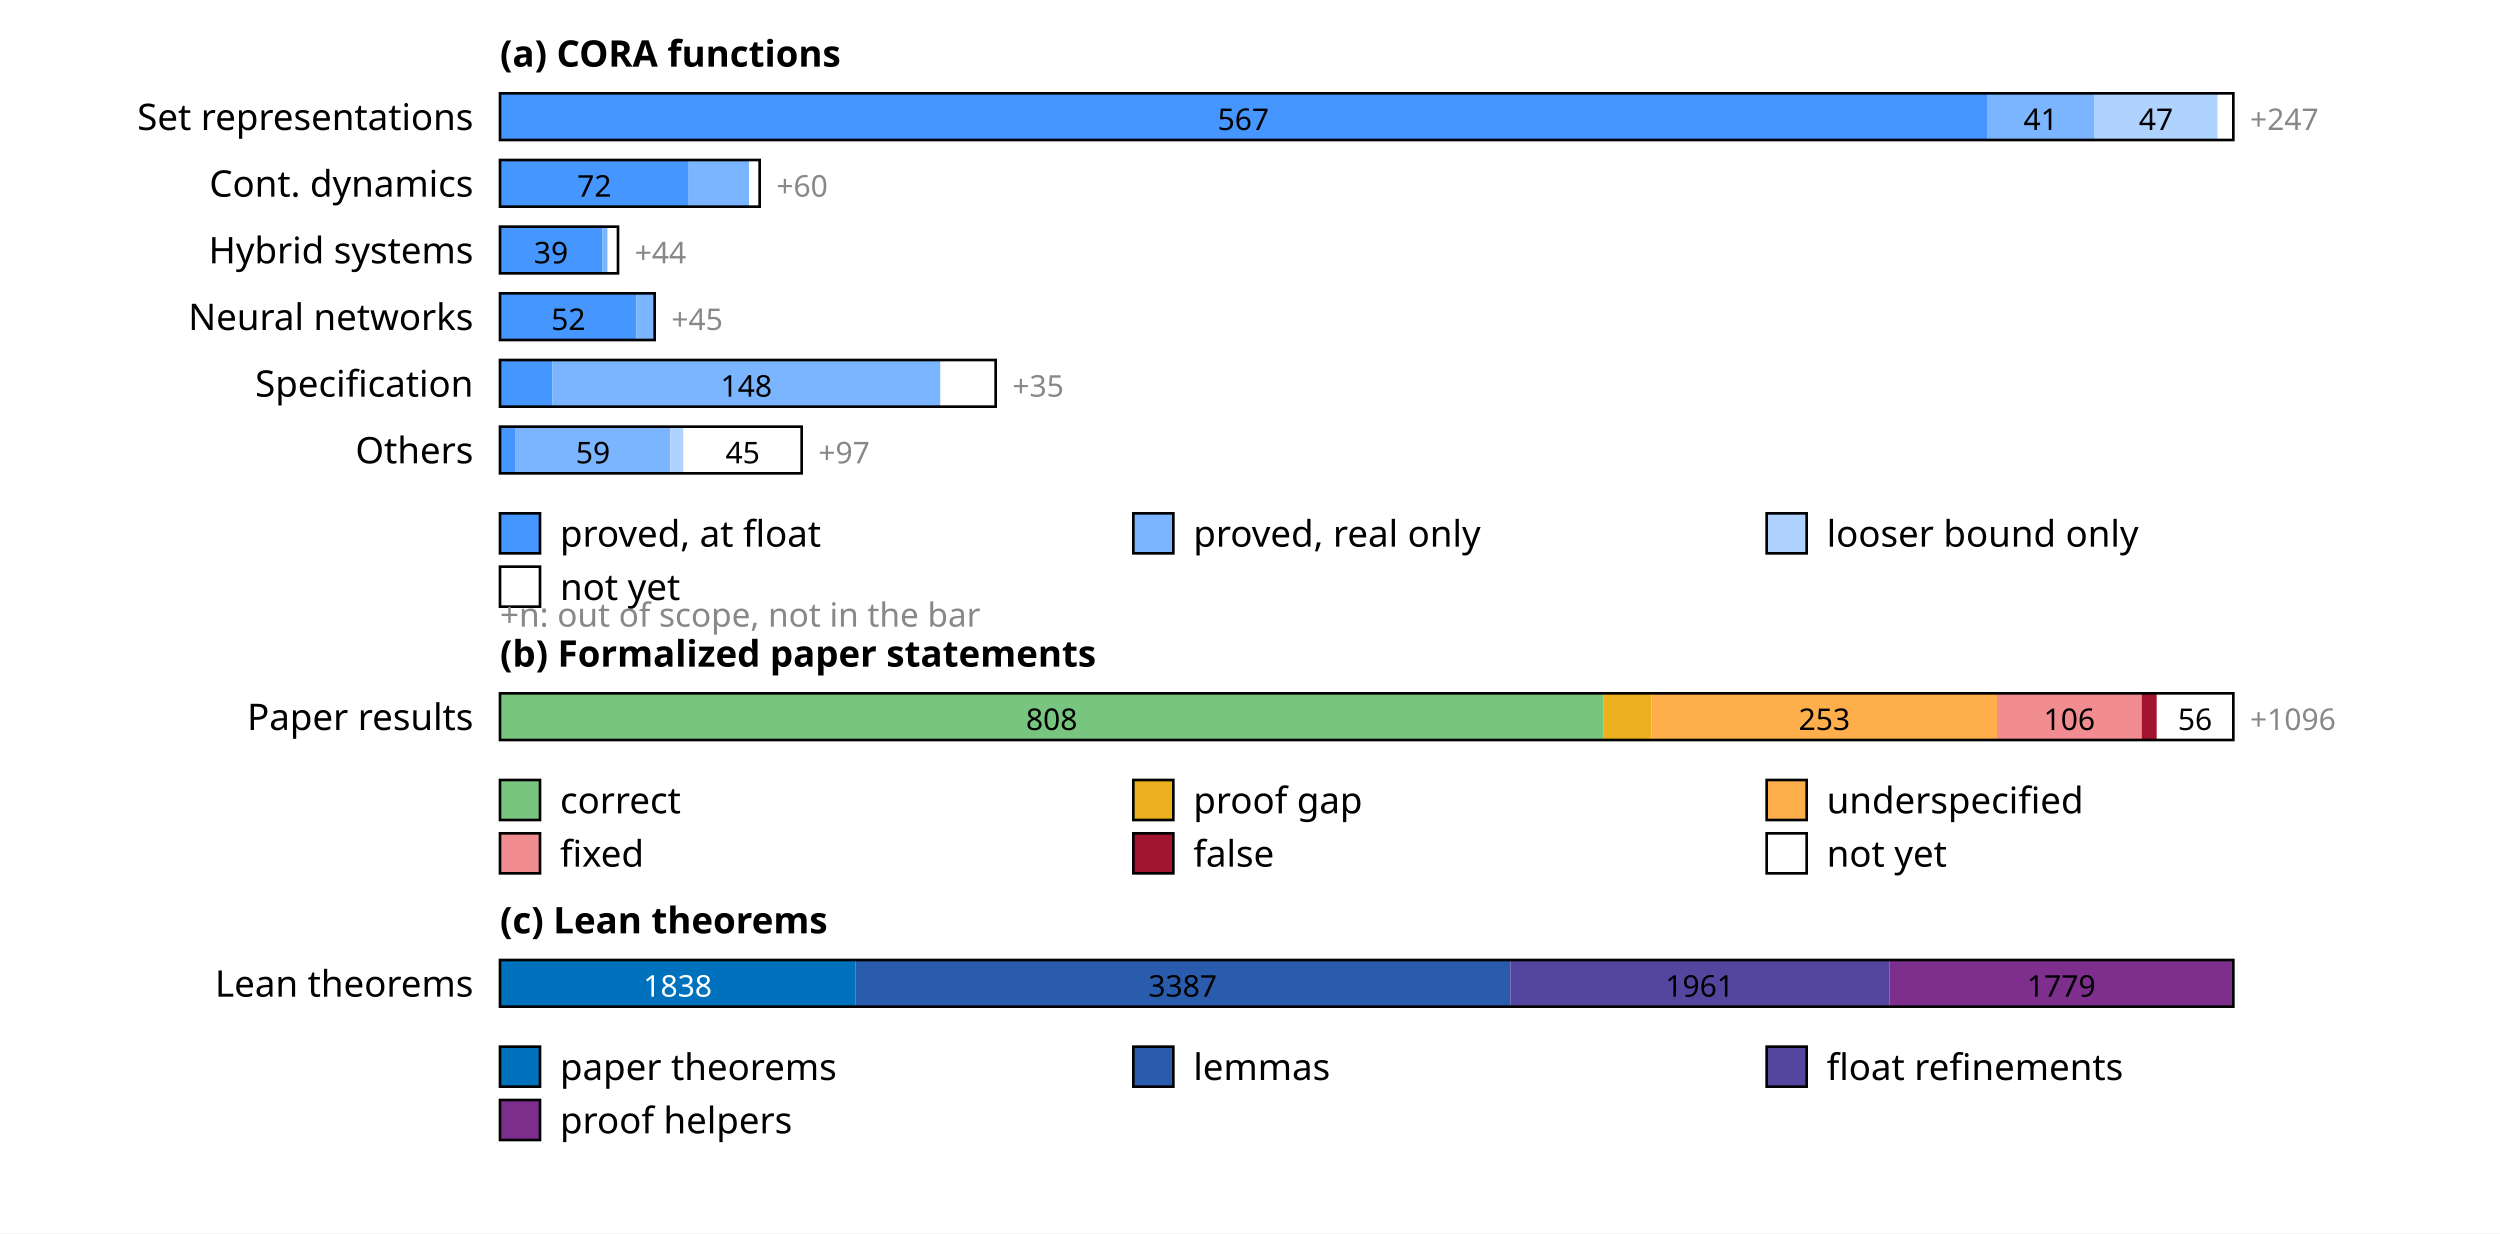
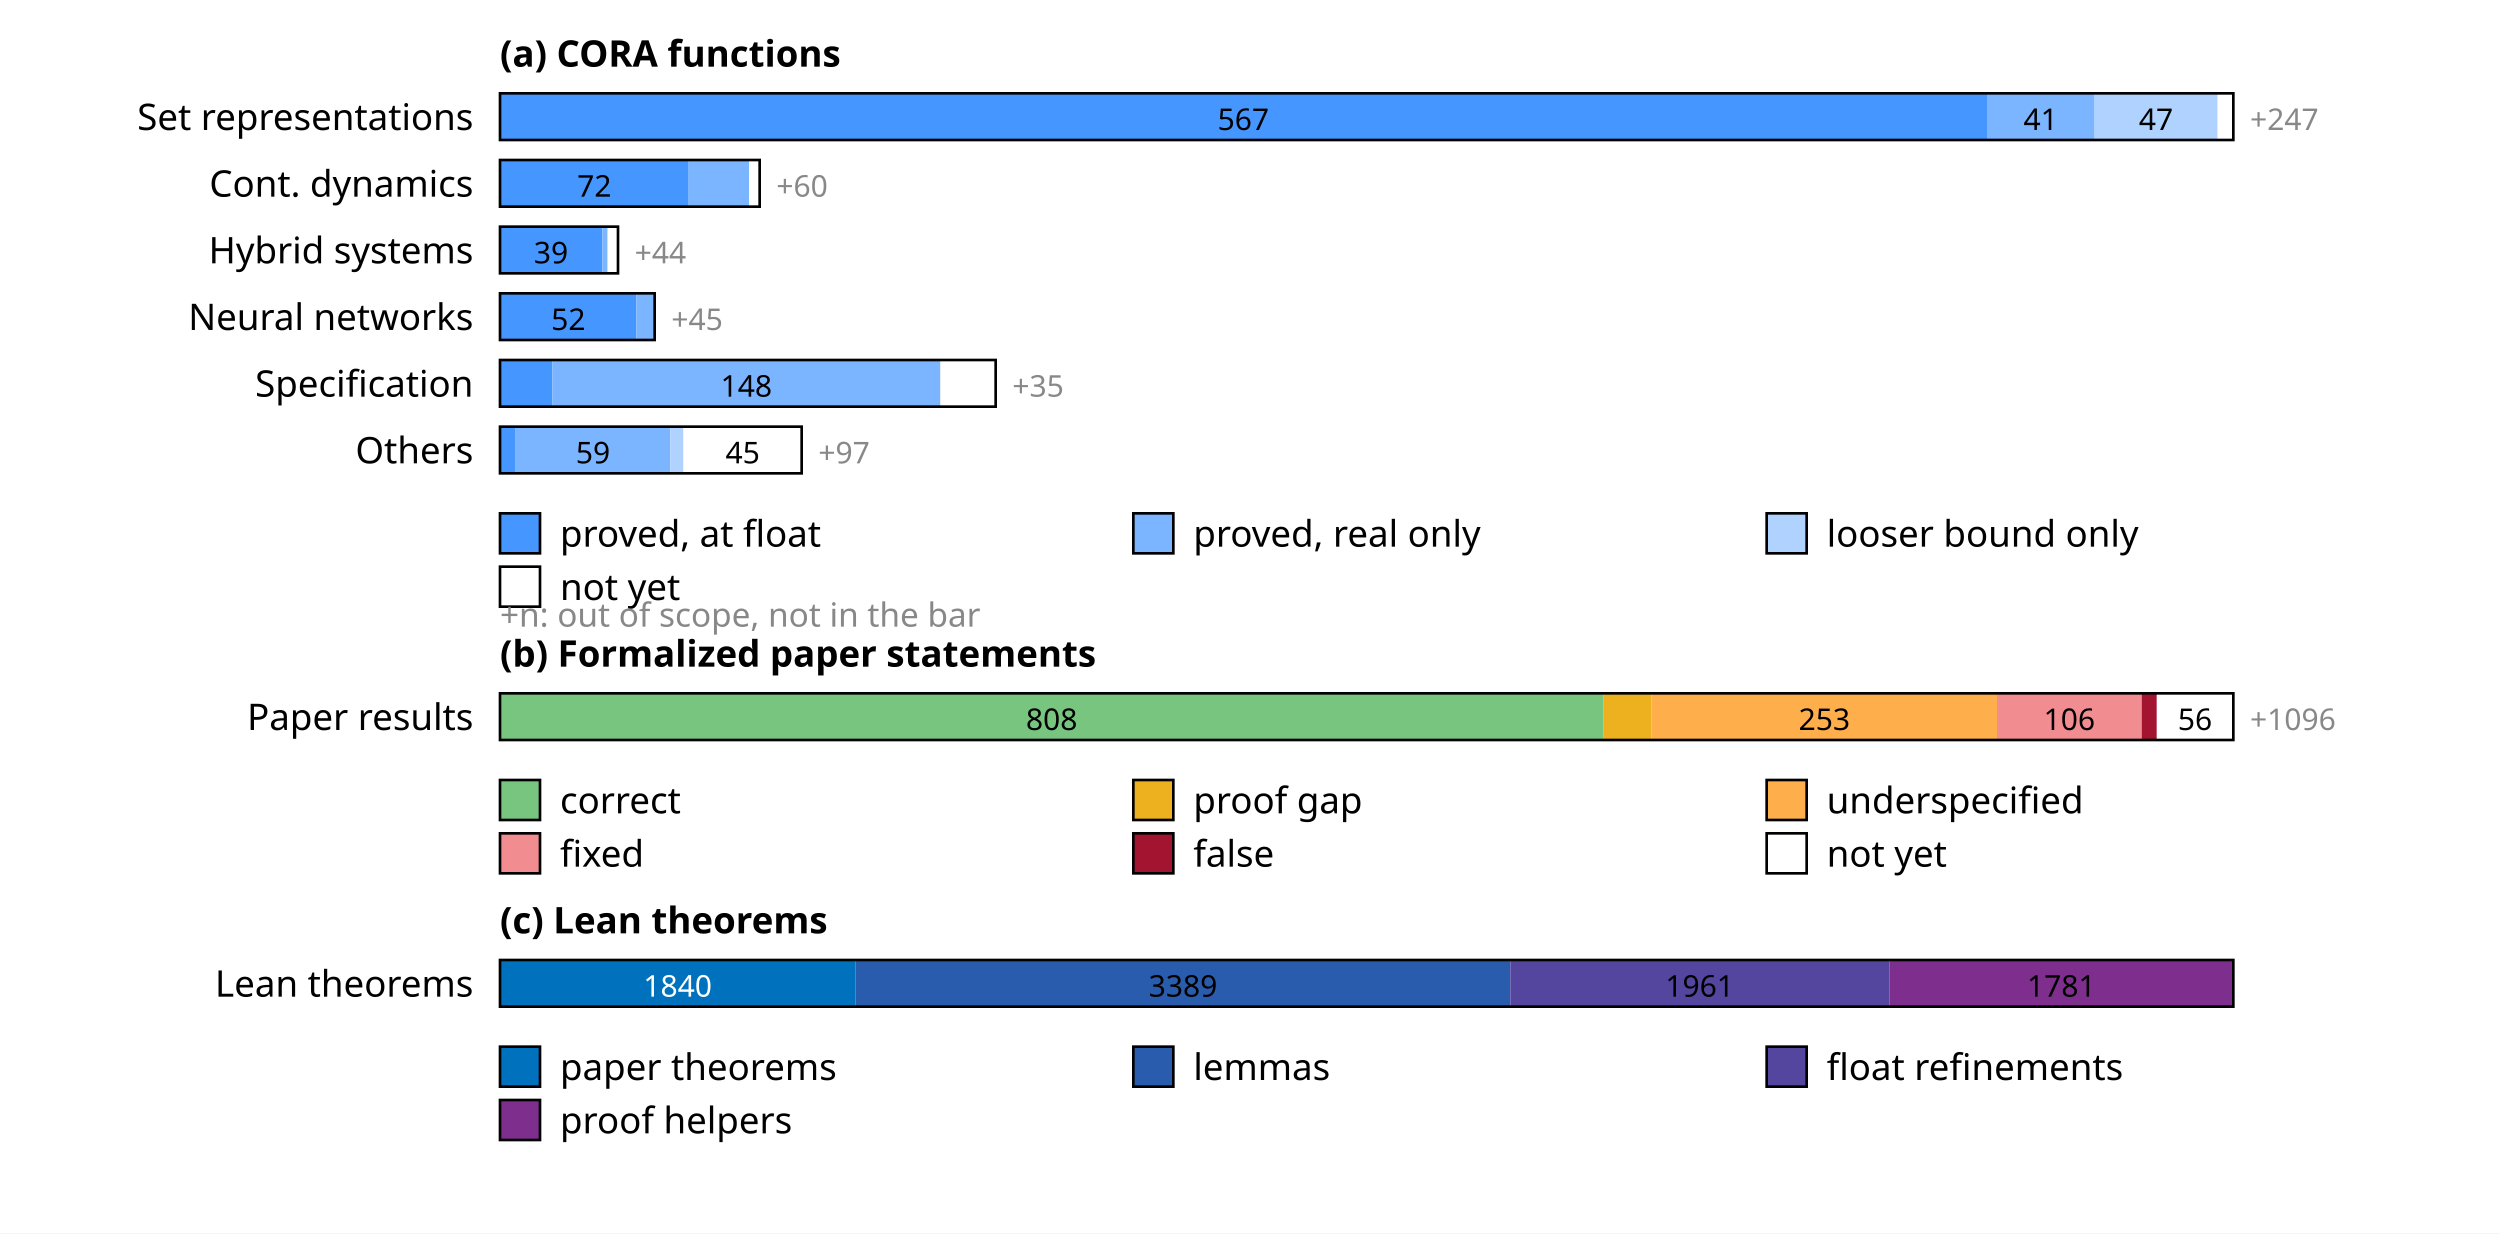
<svg xmlns="http://www.w3.org/2000/svg" width="750" height="370" font-family="sans-serif" font-size="11">
  <rect width="100%" height="100%" fill="white" />
  <text x="150" y="20" font-weight="bold">(a) CORA functions</text>
  <text x="142" y="39" text-anchor="end">Set representations</text>
  <rect x="150.0" y="28" width="446.1" height="14" fill="rgb(69,150,255)" />
  <text x="373.0" y="39" text-anchor="middle" font-size="9" fill="#000">567</text>
  <rect x="596.1" y="28" width="32.3" height="14" fill="rgb(123,180,255)" />
  <text x="612.2" y="39" text-anchor="middle" font-size="9" fill="#000">41</text>
  <rect x="628.3" y="28" width="37.0" height="14" fill="rgb(176,210,255)" />
  <text x="646.8" y="39" text-anchor="middle" font-size="9" fill="#000">47</text>
  <rect x="665.3" y="28" width="4.7" height="14" fill="rgb(255,255,255)" />
  <rect x="150" y="28" width="520.0" height="14" fill="none" stroke="#000" stroke-width="0.8" />
  <text x="675.0" y="39" font-size="9" fill="#888">+247</text>
  <text x="142" y="59" text-anchor="end">Cont. dynamics</text>
  <rect x="150.0" y="48" width="56.6" height="14" fill="rgb(69,150,255)" />
  <text x="178.3" y="59" text-anchor="middle" font-size="9" fill="#000">72</text>
  <rect x="206.6" y="48" width="18.1" height="14" fill="rgb(123,180,255)" />
  <rect x="224.7" y="48" width="3.1" height="14" fill="rgb(255,255,255)" />
  <rect x="150" y="48" width="77.9" height="14" fill="none" stroke="#000" stroke-width="0.8" />
  <text x="232.9" y="59" font-size="9" fill="#888">+60</text>
  <text x="142" y="79" text-anchor="end">Hybrid systems</text>
  <rect x="150.0" y="68" width="30.7" height="14" fill="rgb(69,150,255)" />
  <text x="165.3" y="79" text-anchor="middle" font-size="9" fill="#000">39</text>
  <rect x="180.7" y="68" width="1.6" height="14" fill="rgb(123,180,255)" />
  <rect x="182.3" y="68" width="3.1" height="14" fill="rgb(255,255,255)" />
  <rect x="150" y="68" width="35.4" height="14" fill="none" stroke="#000" stroke-width="0.8" />
  <text x="190.4" y="79" font-size="9" fill="#888">+44</text>
  <text x="142" y="99" text-anchor="end">Neural networks</text>
  <rect x="150.0" y="88" width="40.9" height="14" fill="rgb(69,150,255)" />
  <text x="170.5" y="99" text-anchor="middle" font-size="9" fill="#000">52</text>
  <rect x="190.9" y="88" width="5.5" height="14" fill="rgb(123,180,255)" />
  <rect x="150" y="88" width="46.4" height="14" fill="none" stroke="#000" stroke-width="0.8" />
  <text x="201.4" y="99" font-size="9" fill="#888">+45</text>
  <text x="142" y="119" text-anchor="end">Specification</text>
  <rect x="150.0" y="108" width="15.7" height="14" fill="rgb(69,150,255)" />
  <rect x="165.7" y="108" width="116.4" height="14" fill="rgb(123,180,255)" />
  <text x="223.9" y="119" text-anchor="middle" font-size="9" fill="#000">148</text>
  <rect x="282.2" y="108" width="16.5" height="14" fill="rgb(255,255,255)" />
  <rect x="150" y="108" width="148.7" height="14" fill="none" stroke="#000" stroke-width="0.8" />
  <text x="303.7" y="119" font-size="9" fill="#888">+35</text>
  <text x="142" y="139" text-anchor="end">Others</text>
  <rect x="150.0" y="128" width="4.7" height="14" fill="rgb(69,150,255)" />
  <rect x="154.7" y="128" width="46.4" height="14" fill="rgb(123,180,255)" />
  <text x="177.9" y="139" text-anchor="middle" font-size="9" fill="#000">59</text>
  <rect x="201.1" y="128" width="3.9" height="14" fill="rgb(176,210,255)" />
  <rect x="205.1" y="128" width="35.4" height="14" fill="rgb(255,255,255)" />
  <text x="222.8" y="139" text-anchor="middle" font-size="9" fill="#000">45</text>
  <rect x="150" y="128" width="90.5" height="14" fill="none" stroke="#000" stroke-width="0.8" />
  <text x="245.5" y="139" font-size="9" fill="#888">+97</text>
  <rect x="150" y="154" width="12" height="12" fill="rgb(69,150,255)" stroke="#000" stroke-width="0.8" />
  <text x="168" y="164">proved, at float</text>
  <rect x="340" y="154" width="12" height="12" fill="rgb(123,180,255)" stroke="#000" stroke-width="0.8" />
  <text x="358" y="164">proved, real only</text>
  <rect x="530" y="154" width="12" height="12" fill="rgb(176,210,255)" stroke="#000" stroke-width="0.8" />
  <text x="548" y="164">looser bound only</text>
  <rect x="150" y="170" width="12" height="12" fill="rgb(255,255,255)" stroke="#000" stroke-width="0.8" />
  <text x="168" y="180">not yet</text>
  <text x="150" y="188" font-size="10" fill="#888">+n: out of scope, not in the bar</text>
  <text x="150" y="200" font-weight="bold">(b) Formalized paper statements</text>
  <text x="142" y="219" text-anchor="end">Paper results</text>
  <rect x="150.0" y="208" width="331.1" height="14" fill="rgb(120,197,127)" />
  <text x="315.5" y="219" text-anchor="middle" font-size="9" fill="#000">808</text>
  <rect x="481.1" y="208" width="14.3" height="14" fill="rgb(237,177,32)" />
  <rect x="495.4" y="208" width="103.7" height="14" fill="rgb(255,174,76)" />
  <text x="547.3" y="219" text-anchor="middle" font-size="9" fill="#000">253</text>
  <rect x="599.1" y="208" width="43.4" height="14" fill="rgb(241,141,145)" />
  <text x="620.8" y="219" text-anchor="middle" font-size="9" fill="#000">106</text>
  <rect x="642.5" y="208" width="4.5" height="14" fill="rgb(162,20,47)" />
  <rect x="647.1" y="208" width="22.9" height="14" fill="rgb(255,255,255)" />
  <text x="658.5" y="219" text-anchor="middle" font-size="9" fill="#000">56</text>
  <rect x="150" y="208" width="520.0" height="14" fill="none" stroke="#000" stroke-width="0.8" />
  <text x="675.0" y="219" font-size="9" fill="#888">+1096</text>
  <rect x="150" y="234" width="12" height="12" fill="rgb(120,197,127)" stroke="#000" stroke-width="0.8" />
  <text x="168" y="244">correct</text>
  <rect x="340" y="234" width="12" height="12" fill="rgb(237,177,32)" stroke="#000" stroke-width="0.8" />
  <text x="358" y="244">proof gap</text>
  <rect x="530" y="234" width="12" height="12" fill="rgb(255,174,76)" stroke="#000" stroke-width="0.8" />
  <text x="548" y="244">underspecified</text>
  <rect x="150" y="250" width="12" height="12" fill="rgb(241,141,145)" stroke="#000" stroke-width="0.8" />
  <text x="168" y="260">fixed</text>
  <rect x="340" y="250" width="12" height="12" fill="rgb(162,20,47)" stroke="#000" stroke-width="0.8" />
  <text x="358" y="260">false</text>
  <rect x="530" y="250" width="12" height="12" fill="rgb(255,255,255)" stroke="#000" stroke-width="0.8" />
  <text x="548" y="260">not yet</text>
  <text x="150" y="280" font-weight="bold">(c) Lean theorems</text>
  <text x="142" y="299" text-anchor="end">Lean theorems</text>
-   <rect x="150.0" y="288" width="106.6" height="14" fill="rgb(0,114,189)" />
-   <text x="203.3" y="299" text-anchor="middle" font-size="9" fill="#fff">1838</text>
-   <rect x="256.6" y="288" width="196.5" height="14" fill="rgb(42,92,173)" />
-   <text x="354.8" y="299" text-anchor="middle" font-size="9" fill="#000">3387</text>
+   <rect x="150.0" y="288" width="106.7" height="14" fill="rgb(0,114,189)" />
+   <text x="203.3" y="299" text-anchor="middle" font-size="9" fill="#fff">1840</text>
+   <rect x="256.7" y="288" width="196.4" height="14" fill="rgb(42,92,173)" />
+   <text x="354.9" y="299" text-anchor="middle" font-size="9" fill="#000">3389</text>
  <rect x="453.1" y="288" width="113.7" height="14" fill="rgb(84,69,158)" />
  <text x="509.9" y="299" text-anchor="middle" font-size="9" fill="#000">1961</text>
  <rect x="566.8" y="288" width="103.2" height="14" fill="rgb(126,47,142)" />
-   <text x="618.4" y="299" text-anchor="middle" font-size="9" fill="#000">1779</text>
+   <text x="618.4" y="299" text-anchor="middle" font-size="9" fill="#000">1781</text>
  <rect x="150" y="288" width="520.0" height="14" fill="none" stroke="#000" stroke-width="0.8" />
  <rect x="150" y="314" width="12" height="12" fill="rgb(0,114,189)" stroke="#000" stroke-width="0.8" />
  <text x="168" y="324">paper theorems</text>
  <rect x="340" y="314" width="12" height="12" fill="rgb(42,92,173)" stroke="#000" stroke-width="0.8" />
  <text x="358" y="324">lemmas</text>
  <rect x="530" y="314" width="12" height="12" fill="rgb(84,69,158)" stroke="#000" stroke-width="0.8" />
  <text x="548" y="324">float refinements</text>
  <rect x="150" y="330" width="12" height="12" fill="rgb(126,47,142)" stroke="#000" stroke-width="0.8" />
  <text x="168" y="340">proof helpers</text>
</svg>
